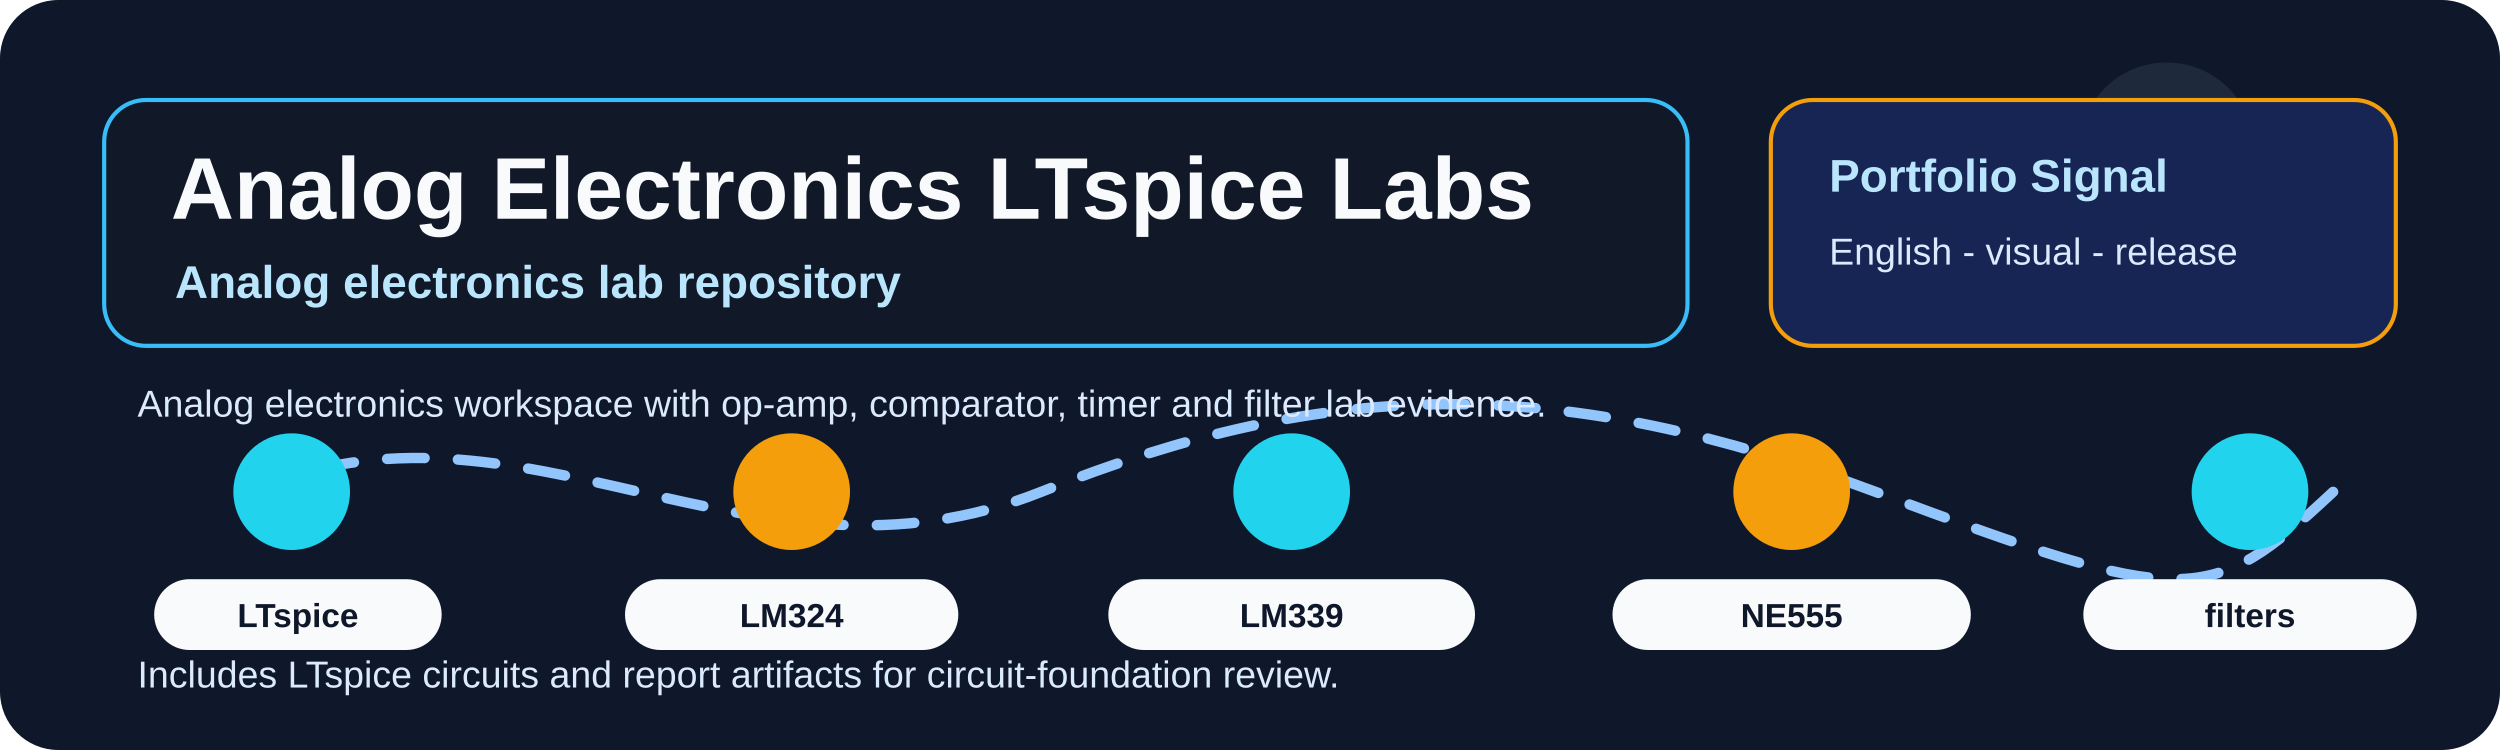
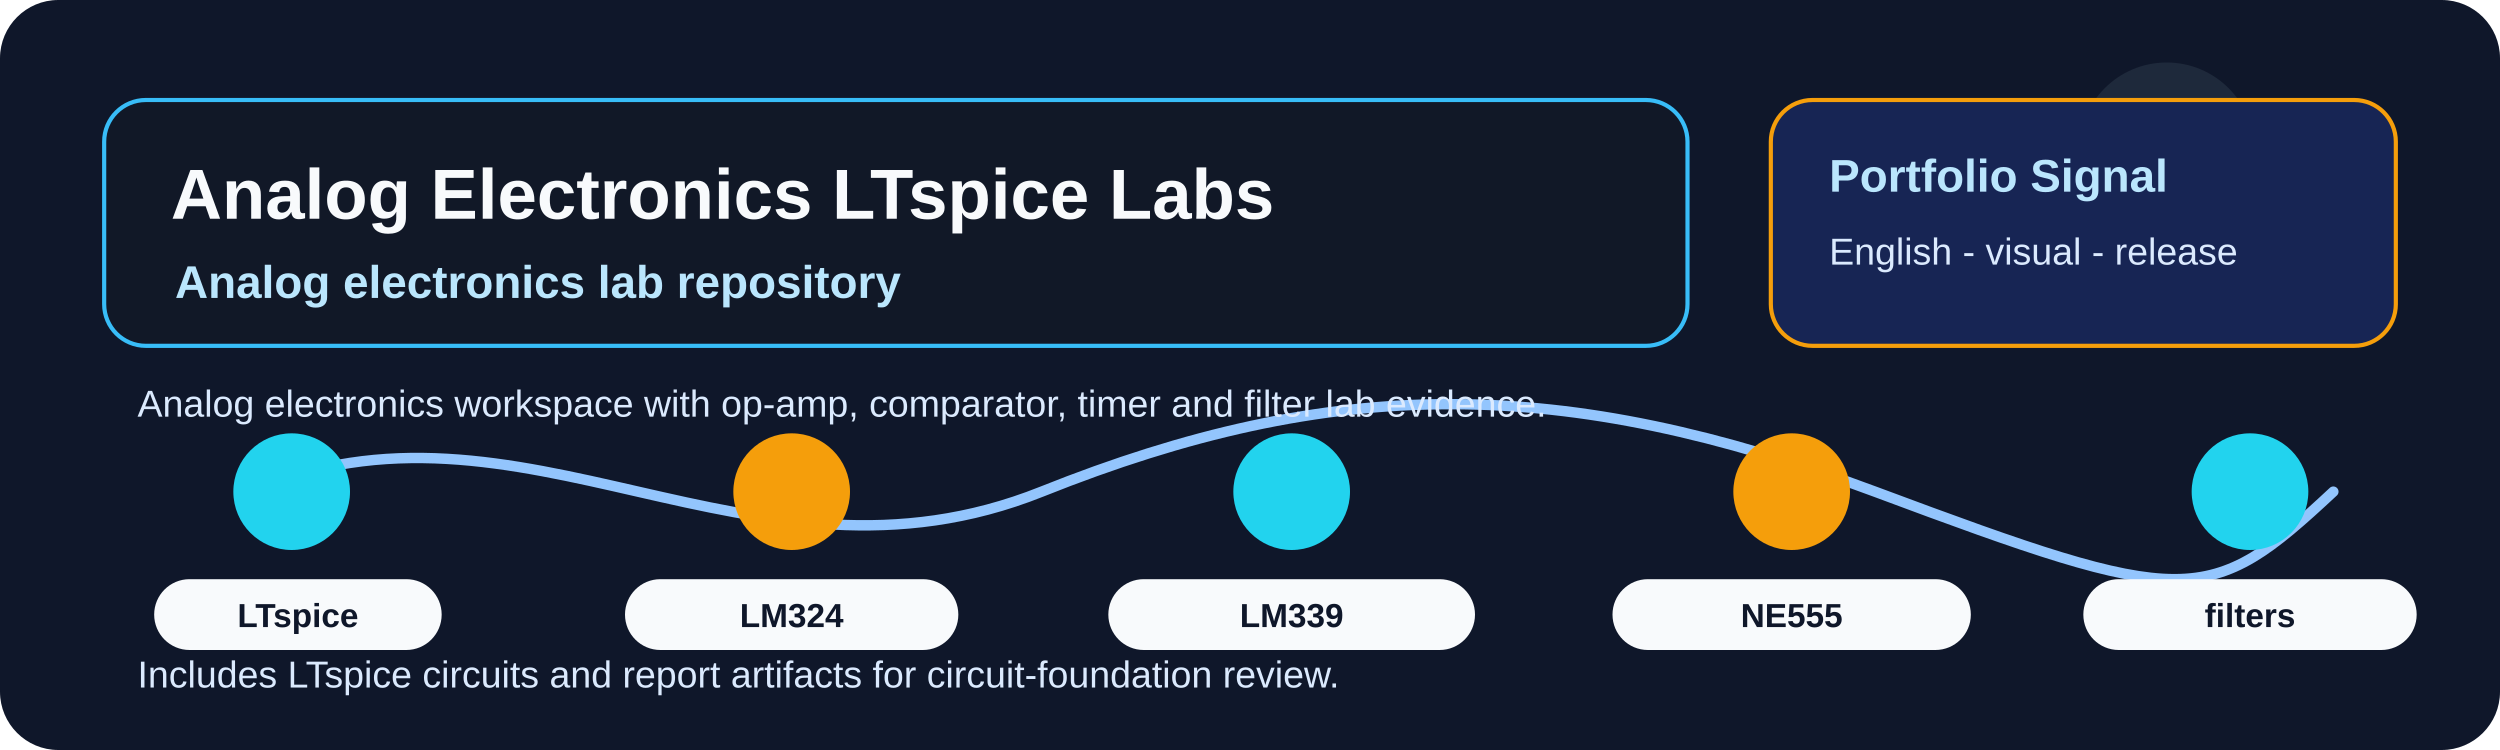
<svg xmlns="http://www.w3.org/2000/svg" width="1200" height="360" viewBox="0 0 1200 360" role="img" aria-labelledby="title desc">
  <style>
    .bg { fill: #0f172a; }
    .panel { fill: #111827; stroke: #38bdf8; stroke-width: 2; }
    .panel2 { fill: #172554; stroke: #f59e0b; stroke-width: 2; }
-     .title { font: 800 42px Segoe UI, Arial, sans-serif; fill: #f8fafc; }
+     .title { font: 800 34px Segoe UI, Arial, sans-serif; fill: #f8fafc; }
    .subtitle { font: 600 22px Segoe UI, Arial, sans-serif; fill: #bae6fd; }
    .body { font: 500 18px Segoe UI, Arial, sans-serif; fill: #dbeafe; }
    .small { font: 700 16px Segoe UI, Arial, sans-serif; fill: #0f172a; }
    .chip { fill: #f8fafc; }
    .node { fill: #22d3ee; }
    .node2 { fill: #f59e0b; }
-     .wire { stroke: #93c5fd; stroke-width: 5; stroke-linecap: round; stroke-dasharray: 18 16; animation: dash 3s linear infinite; }
+     .wire { stroke: #93c5fd; stroke-width: 5; stroke-linecap: round; }
    .pulse { animation: pulse 2.4s ease-in-out infinite; transform-origin: center; }
-     @keyframes dash { to { stroke-dashoffset: -136; } }
    @keyframes pulse { 0%, 100% { opacity: .55; transform: scale(.96); } 50% { opacity: 1; transform: scale(1.04); } }
  </style>
  <rect class="bg" width="1200" height="360" rx="28" />
  <circle cx="1040" cy="72" r="42" fill="#1e293b" />
  <circle class="pulse" cx="1040" cy="72" r="24" fill="#38bdf8" opacity=".85" />
  <rect x="50" y="48" width="760" height="118" rx="20" class="panel" />
  <text x="82" y="105" class="title">Analog Electronics LTspice Labs</text>
  <text x="84" y="143" class="subtitle">Analog electronics lab repository</text>
  <rect x="850" y="48" width="300" height="118" rx="20" class="panel2" />
  <text x="878" y="92" class="subtitle">Portfolio Signal</text>
  <text x="878" y="127" class="body">English - visual - release</text>
  <path d="M120 236 C 250 180, 360 292, 500 236 S 750 180, 900 236 S 1060 292, 1120 236" class="wire" fill="none" />
  <g>
    <circle class="node pulse" cx="140" cy="236" r="28" />
    <circle class="node2 pulse" cx="380" cy="236" r="28" />
    <circle class="node pulse" cx="620" cy="236" r="28" />
    <circle class="node2 pulse" cx="860" cy="236" r="28" />
    <circle class="node pulse" cx="1080" cy="236" r="28" />
  </g>
  <g>
    <rect x="74" y="278" width="138" height="34" rx="17" class="chip" />
    <text x="143" y="301" text-anchor="middle" class="small">LTspice</text>
    <rect x="300" y="278" width="160" height="34" rx="17" class="chip" />
    <text x="380" y="301" text-anchor="middle" class="small">LM324</text>
    <rect x="532" y="278" width="176" height="34" rx="17" class="chip" />
    <text x="620" y="301" text-anchor="middle" class="small">LM339</text>
    <rect x="774" y="278" width="172" height="34" rx="17" class="chip" />
    <text x="860" y="301" text-anchor="middle" class="small">NE555</text>
    <rect x="1000" y="278" width="160" height="34" rx="17" class="chip" />
    <text x="1080" y="301" text-anchor="middle" class="small">filters</text>
  </g>
  <text x="66" y="200" class="body">Analog electronics workspace with op-amp, comparator, timer and filter lab evidence.</text>
  <text x="66" y="330" class="body">Includes LTspice circuits and report artifacts for circuit-foundation review.</text>
</svg>
